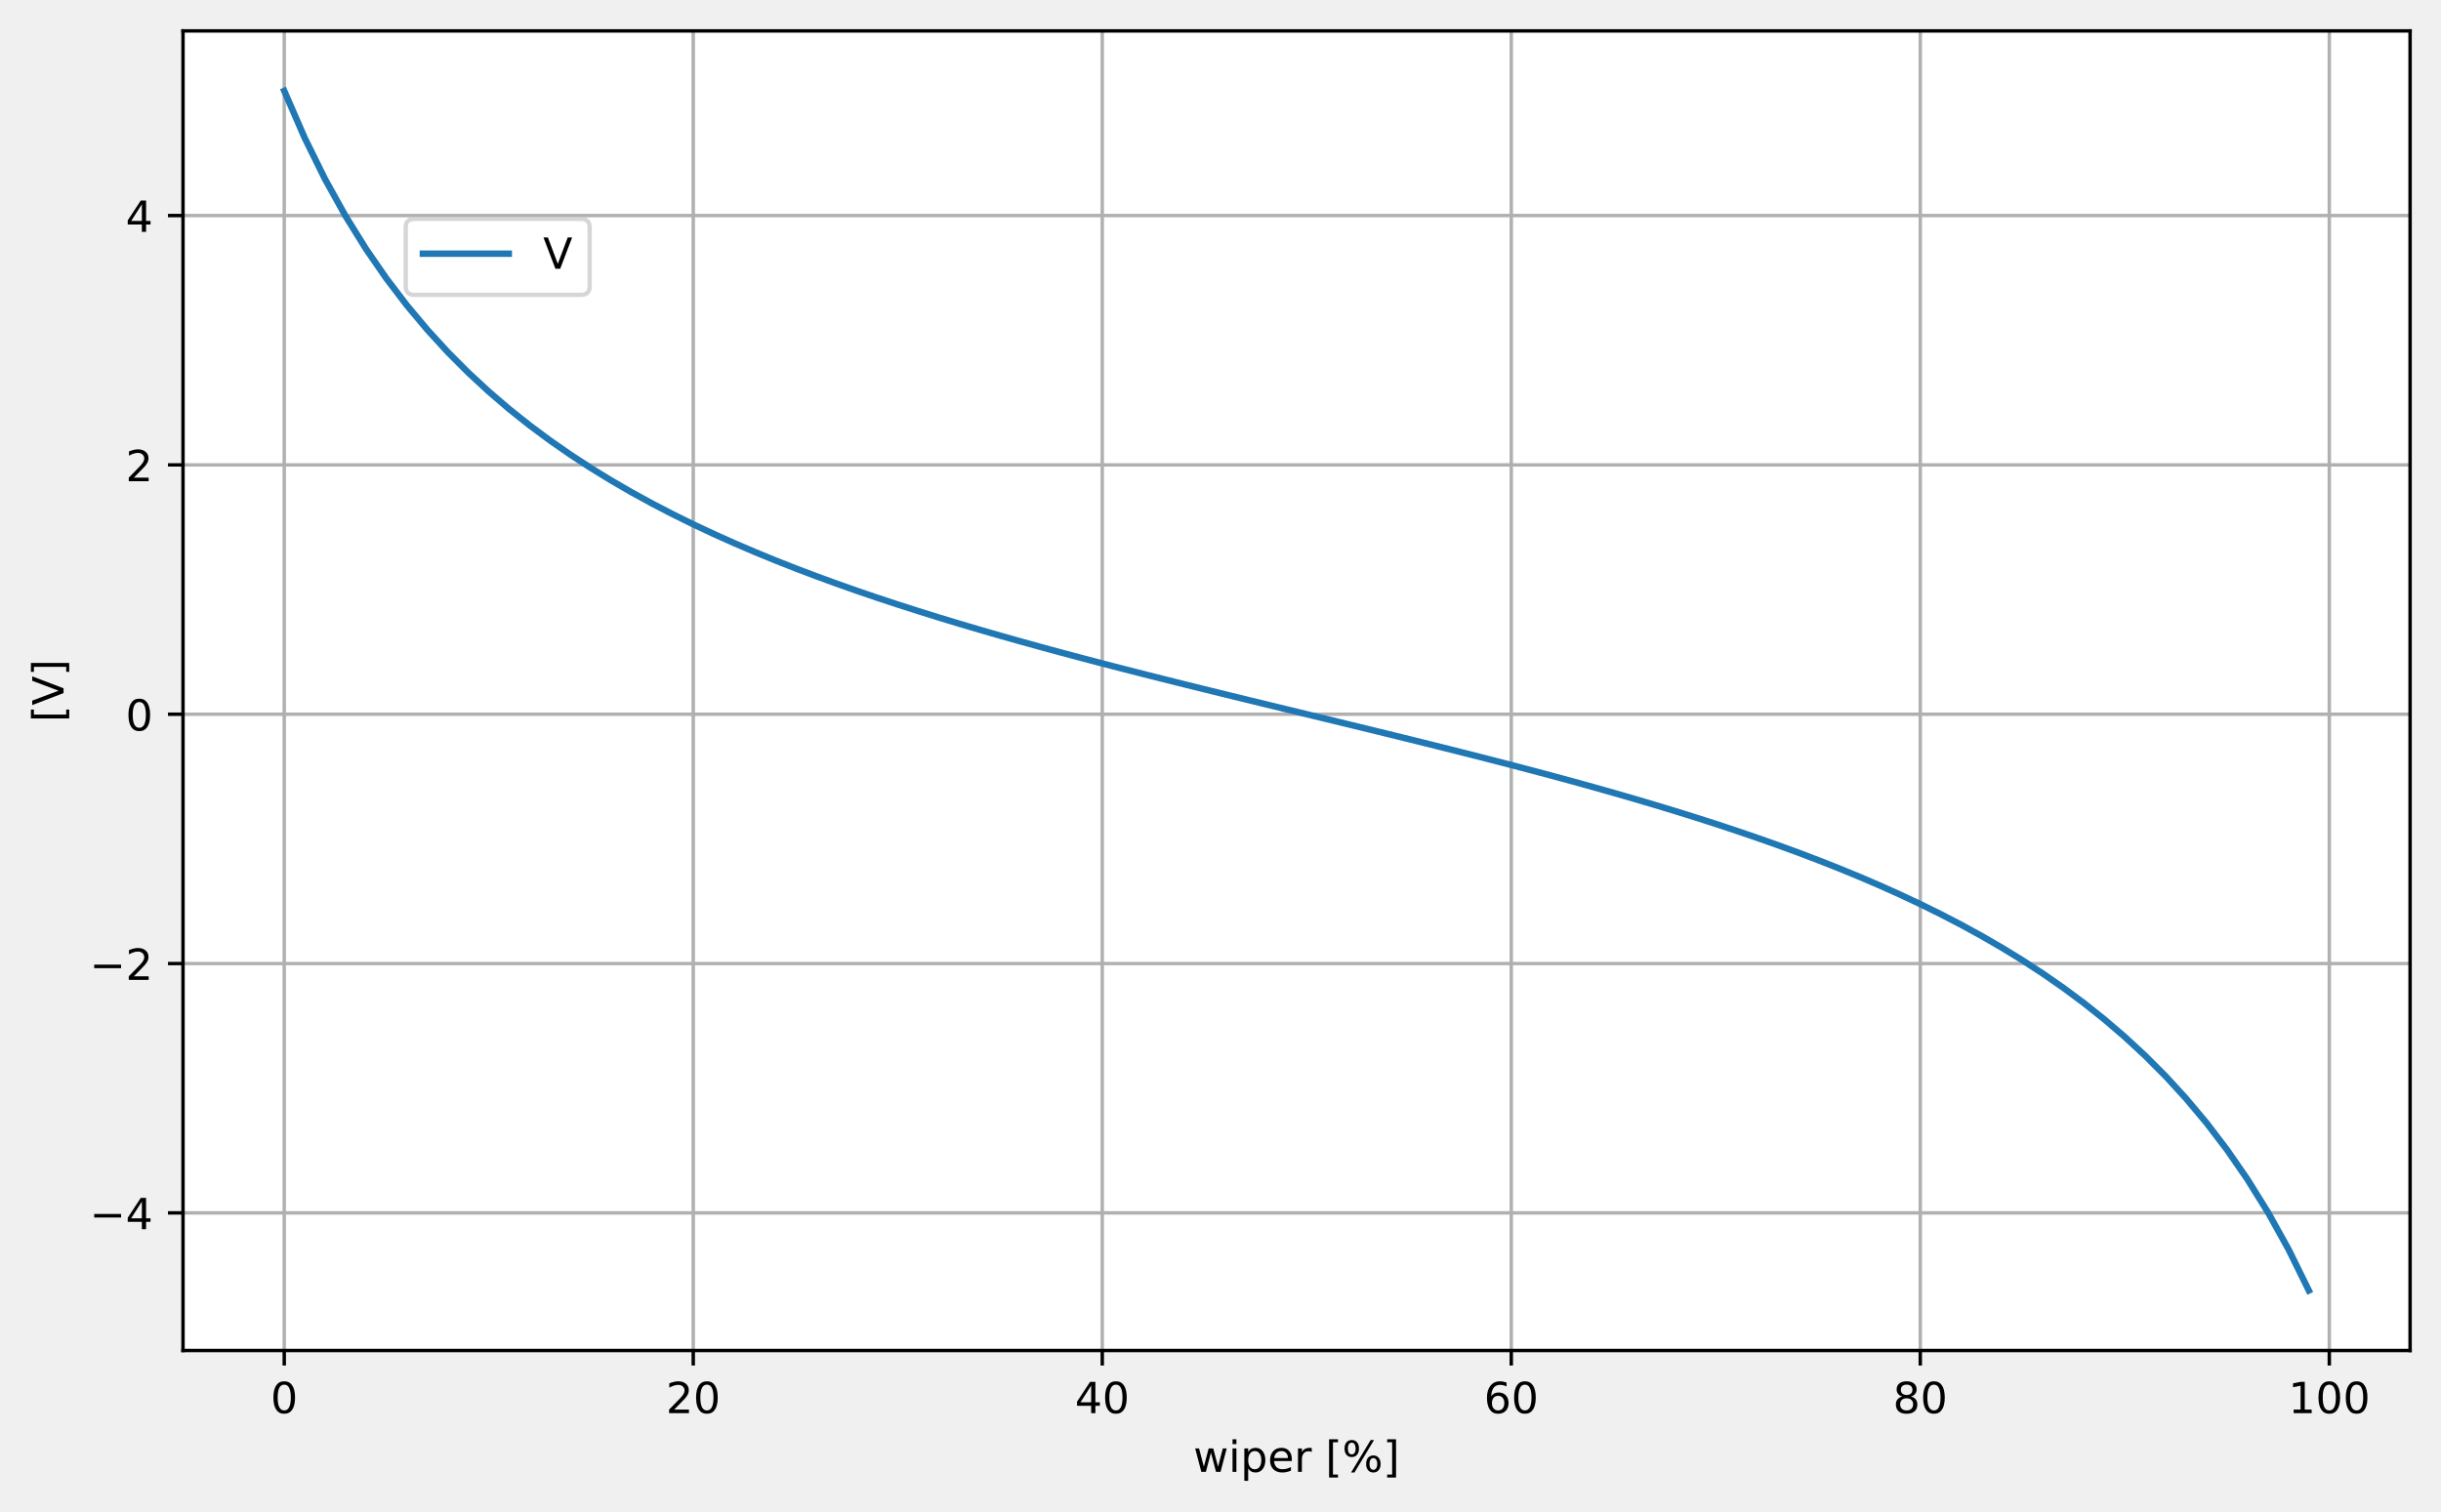
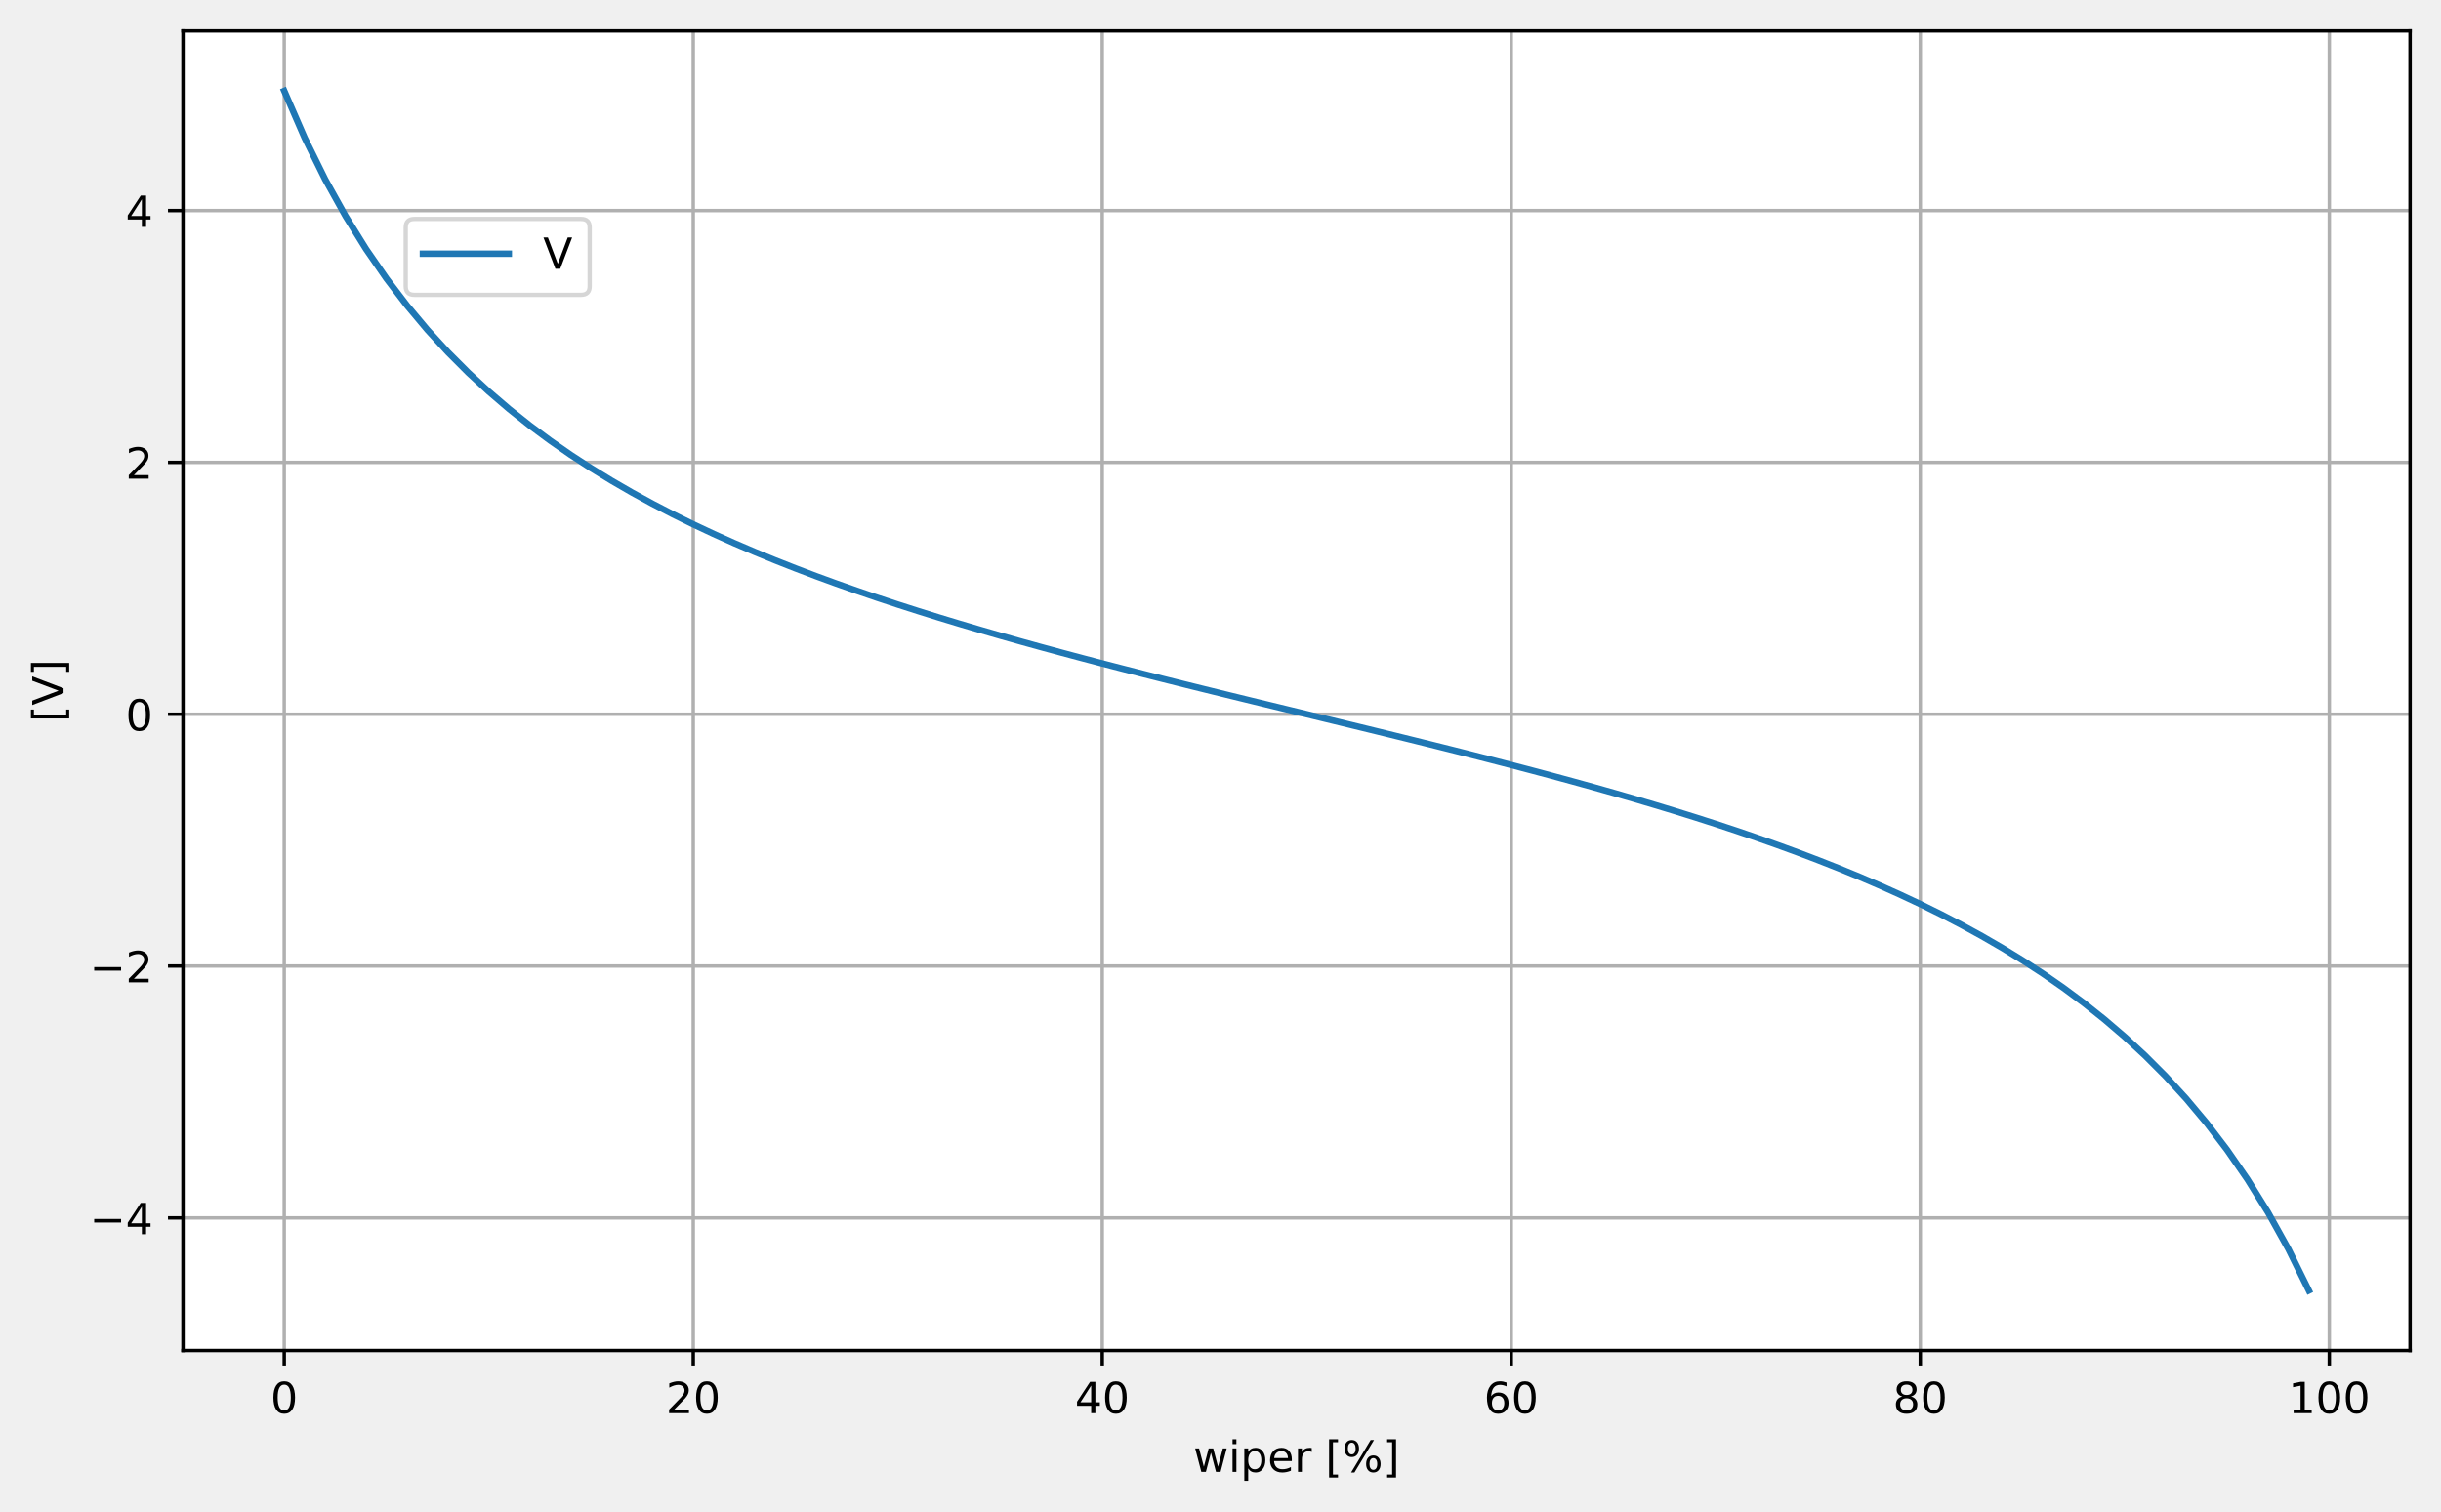
<svg xmlns="http://www.w3.org/2000/svg" xmlns:xlink="http://www.w3.org/1999/xlink" height="352.156pt" version="1.1" viewBox="0 0 568.47 352.156" width="568.47pt">
  <defs>
    <style type="text/css">*{stroke-linecap:butt;stroke-linejoin:round;}</style>
  </defs>
  <g id="figure_1">
    <g id="patch_1">
      <path d="M 0 352.156  L 568.47 352.156  L 568.47 0  L 0 0  z " style="fill:none;" />
    </g>
    <g id="axes_1">
      <g id="patch_2">
        <path d="M 42.62 314.6  L 561.27 314.6  L 561.27 7.2  L 42.62 7.2  z " style="fill:#ffffff;" />
      </g>
      <g id="matplotlib.axis_1">
        <g id="xtick_1">
          <g id="line2d_1">
-             <path clip-path="url(#p58090f0094)" d="M 66.195 314.6  L 66.195 7.2  " style="fill:none;stroke:#b0b0b0;stroke-linecap:square;stroke-width:0.8;" />
+             <path clip-path="url(#pe242bab4f4)" d="M 66.195 314.6  L 66.195 7.2  " style="fill:none;stroke:#b0b0b0;stroke-linecap:square;stroke-width:0.8;" />
          </g>
          <g id="line2d_2">
            <defs>
-               <path d="M 0 0  L 0 3.5  " id="m404faaa663" style="stroke:#000000;stroke-width:0.8;" />
-             </defs>
-             <g>
-               <use style="stroke:#000000;stroke-width:0.8;" x="66.195" xlink:href="#m404faaa663" y="314.6" />
+               <path d="M 0 0  L 0 3.5  " id="m3df165bf20" style="stroke:#000000;stroke-width:0.8;" />
+             </defs>
+             <g>
+               <use style="stroke:#000000;stroke-width:0.8;" x="66.195" xlink:href="#m3df165bf20" y="314.6" />
            </g>
          </g>
          <g id="text_1">
            <g transform="translate(63.01406 329.1984)scale(0.1 -0.1)">
              <defs>
                <path d="M 31.781 66.406  Q 24.172 66.406 20.328 58.906  Q 16.5 51.422 16.5 36.375  Q 16.5 21.391 20.328 13.891  Q 24.172 6.391 31.781 6.391  Q 39.453 6.391 43.281 13.891  Q 47.125 21.391 47.125 36.375  Q 47.125 51.422 43.281 58.906  Q 39.453 66.406 31.781 66.406  z M 31.781 74.219  Q 44.047 74.219 50.516 64.516  Q 56.984 54.828 56.984 36.375  Q 56.984 17.969 50.516 8.266  Q 44.047 -1.422 31.781 -1.422  Q 19.531 -1.422 13.062 8.266  Q 6.594 17.969 6.594 36.375  Q 6.594 54.828 13.062 64.516  Q 19.531 74.219 31.781 74.219  z " id="DejaVuSans-48" />
              </defs>
              <use xlink:href="#DejaVuSans-48" />
            </g>
          </g>
        </g>
        <g id="xtick_2">
          <g id="line2d_3">
-             <path clip-path="url(#p58090f0094)" d="M 161.448 314.6  L 161.448 7.2  " style="fill:none;stroke:#b0b0b0;stroke-linecap:square;stroke-width:0.8;" />
+             <path clip-path="url(#pe242bab4f4)" d="M 161.448 314.6  L 161.448 7.2  " style="fill:none;stroke:#b0b0b0;stroke-linecap:square;stroke-width:0.8;" />
          </g>
          <g id="line2d_4">
            <g>
-               <use style="stroke:#000000;stroke-width:0.8;" x="161.448" xlink:href="#m404faaa663" y="314.6" />
+               <use style="stroke:#000000;stroke-width:0.8;" x="161.448" xlink:href="#m3df165bf20" y="314.6" />
            </g>
          </g>
          <g id="text_2">
            <g transform="translate(155.0853 329.1984)scale(0.1 -0.1)">
              <defs>
                <path d="M 19.188 8.297  L 53.609 8.297  L 53.609 0  L 7.328 0  L 7.328 8.297  Q 12.938 14.109 22.625 23.891  Q 32.328 33.688 34.812 36.531  Q 39.547 41.844 41.422 45.531  Q 43.312 49.219 43.312 52.781  Q 43.312 58.594 39.234 62.25  Q 35.156 65.922 28.609 65.922  Q 23.969 65.922 18.812 64.312  Q 13.672 62.703 7.812 59.422  L 7.812 69.391  Q 13.766 71.781 18.938 73  Q 24.125 74.219 28.422 74.219  Q 39.75 74.219 46.484 68.547  Q 53.219 62.891 53.219 53.422  Q 53.219 48.922 51.531 44.891  Q 49.859 40.875 45.406 35.406  Q 44.188 33.984 37.641 27.219  Q 31.109 20.453 19.188 8.297  z " id="DejaVuSans-50" />
              </defs>
              <use xlink:href="#DejaVuSans-50" />
              <use x="63.623" xlink:href="#DejaVuSans-48" />
            </g>
          </g>
        </g>
        <g id="xtick_3">
          <g id="line2d_5">
-             <path clip-path="url(#p58090f0094)" d="M 256.7 314.6  L 256.7 7.2  " style="fill:none;stroke:#b0b0b0;stroke-linecap:square;stroke-width:0.8;" />
+             <path clip-path="url(#pe242bab4f4)" d="M 256.7 314.6  L 256.7 7.2  " style="fill:none;stroke:#b0b0b0;stroke-linecap:square;stroke-width:0.8;" />
          </g>
          <g id="line2d_6">
            <g>
-               <use style="stroke:#000000;stroke-width:0.8;" x="256.7" xlink:href="#m404faaa663" y="314.6" />
+               <use style="stroke:#000000;stroke-width:0.8;" x="256.7" xlink:href="#m3df165bf20" y="314.6" />
            </g>
          </g>
          <g id="text_3">
            <g transform="translate(250.3379 329.1984)scale(0.1 -0.1)">
              <defs>
                <path d="M 37.797 64.312  L 12.891 25.391  L 37.797 25.391  z M 35.203 72.906  L 47.609 72.906  L 47.609 25.391  L 58.016 25.391  L 58.016 17.188  L 47.609 17.188  L 47.609 0  L 37.797 0  L 37.797 17.188  L 4.891 17.188  L 4.891 26.703  z " id="DejaVuSans-52" />
              </defs>
              <use xlink:href="#DejaVuSans-52" />
              <use x="63.623" xlink:href="#DejaVuSans-48" />
            </g>
          </g>
        </g>
        <g id="xtick_4">
          <g id="line2d_7">
-             <path clip-path="url(#p58090f0094)" d="M 351.953 314.6  L 351.953 7.2  " style="fill:none;stroke:#b0b0b0;stroke-linecap:square;stroke-width:0.8;" />
+             <path clip-path="url(#pe242bab4f4)" d="M 351.953 314.6  L 351.953 7.2  " style="fill:none;stroke:#b0b0b0;stroke-linecap:square;stroke-width:0.8;" />
          </g>
          <g id="line2d_8">
            <g>
-               <use style="stroke:#000000;stroke-width:0.8;" x="351.953" xlink:href="#m404faaa663" y="314.6" />
+               <use style="stroke:#000000;stroke-width:0.8;" x="351.953" xlink:href="#m3df165bf20" y="314.6" />
            </g>
          </g>
          <g id="text_4">
            <g transform="translate(345.5904 329.1984)scale(0.1 -0.1)">
              <defs>
                <path d="M 33.016 40.375  Q 26.375 40.375 22.484 35.828  Q 18.609 31.297 18.609 23.391  Q 18.609 15.531 22.484 10.953  Q 26.375 6.391 33.016 6.391  Q 39.656 6.391 43.531 10.953  Q 47.406 15.531 47.406 23.391  Q 47.406 31.297 43.531 35.828  Q 39.656 40.375 33.016 40.375  z M 52.594 71.297  L 52.594 62.312  Q 48.875 64.062 45.094 64.984  Q 41.312 65.922 37.594 65.922  Q 27.828 65.922 22.672 59.328  Q 17.531 52.734 16.797 39.406  Q 19.672 43.656 24.016 45.922  Q 28.375 48.188 33.594 48.188  Q 44.578 48.188 50.953 41.516  Q 57.328 34.859 57.328 23.391  Q 57.328 12.156 50.688 5.359  Q 44.047 -1.422 33.016 -1.422  Q 20.359 -1.422 13.672 8.266  Q 6.984 17.969 6.984 36.375  Q 6.984 53.656 15.188 63.938  Q 23.391 74.219 37.203 74.219  Q 40.922 74.219 44.703 73.484  Q 48.484 72.75 52.594 71.297  z " id="DejaVuSans-54" />
              </defs>
              <use xlink:href="#DejaVuSans-54" />
              <use x="63.623" xlink:href="#DejaVuSans-48" />
            </g>
          </g>
        </g>
        <g id="xtick_5">
          <g id="line2d_9">
-             <path clip-path="url(#p58090f0094)" d="M 447.205 314.6  L 447.205 7.2  " style="fill:none;stroke:#b0b0b0;stroke-linecap:square;stroke-width:0.8;" />
+             <path clip-path="url(#pe242bab4f4)" d="M 447.205 314.6  L 447.205 7.2  " style="fill:none;stroke:#b0b0b0;stroke-linecap:square;stroke-width:0.8;" />
          </g>
          <g id="line2d_10">
            <g>
-               <use style="stroke:#000000;stroke-width:0.8;" x="447.205" xlink:href="#m404faaa663" y="314.6" />
+               <use style="stroke:#000000;stroke-width:0.8;" x="447.205" xlink:href="#m3df165bf20" y="314.6" />
            </g>
          </g>
          <g id="text_5">
            <g transform="translate(440.8429 329.1984)scale(0.1 -0.1)">
              <defs>
                <path d="M 31.781 34.625  Q 24.75 34.625 20.719 30.859  Q 16.703 27.094 16.703 20.516  Q 16.703 13.922 20.719 10.156  Q 24.75 6.391 31.781 6.391  Q 38.812 6.391 42.859 10.172  Q 46.922 13.969 46.922 20.516  Q 46.922 27.094 42.891 30.859  Q 38.875 34.625 31.781 34.625  z M 21.922 38.812  Q 15.578 40.375 12.031 44.719  Q 8.5 49.078 8.5 55.328  Q 8.5 64.062 14.719 69.141  Q 20.953 74.219 31.781 74.219  Q 42.672 74.219 48.875 69.141  Q 55.078 64.062 55.078 55.328  Q 55.078 49.078 51.531 44.719  Q 48 40.375 41.703 38.812  Q 48.828 37.156 52.797 32.312  Q 56.781 27.484 56.781 20.516  Q 56.781 9.906 50.312 4.234  Q 43.844 -1.422 31.781 -1.422  Q 19.734 -1.422 13.25 4.234  Q 6.781 9.906 6.781 20.516  Q 6.781 27.484 10.781 32.312  Q 14.797 37.156 21.922 38.812  z M 18.312 54.391  Q 18.312 48.734 21.844 45.562  Q 25.391 42.391 31.781 42.391  Q 38.141 42.391 41.719 45.562  Q 45.312 48.734 45.312 54.391  Q 45.312 60.062 41.719 63.234  Q 38.141 66.406 31.781 66.406  Q 25.391 66.406 21.844 63.234  Q 18.312 60.062 18.312 54.391  z " id="DejaVuSans-56" />
              </defs>
              <use xlink:href="#DejaVuSans-56" />
              <use x="63.623" xlink:href="#DejaVuSans-48" />
            </g>
          </g>
        </g>
        <g id="xtick_6">
          <g id="line2d_11">
-             <path clip-path="url(#p58090f0094)" d="M 542.458 314.6  L 542.458 7.2  " style="fill:none;stroke:#b0b0b0;stroke-linecap:square;stroke-width:0.8;" />
+             <path clip-path="url(#pe242bab4f4)" d="M 542.458 314.6  L 542.458 7.2  " style="fill:none;stroke:#b0b0b0;stroke-linecap:square;stroke-width:0.8;" />
          </g>
          <g id="line2d_12">
            <g>
-               <use style="stroke:#000000;stroke-width:0.8;" x="542.458" xlink:href="#m404faaa663" y="314.6" />
+               <use style="stroke:#000000;stroke-width:0.8;" x="542.458" xlink:href="#m3df165bf20" y="314.6" />
            </g>
          </g>
          <g id="text_6">
            <g transform="translate(532.9142 329.1984)scale(0.1 -0.1)">
              <defs>
                <path d="M 12.406 8.297  L 28.516 8.297  L 28.516 63.922  L 10.984 60.406  L 10.984 69.391  L 28.422 72.906  L 38.281 72.906  L 38.281 8.297  L 54.391 8.297  L 54.391 0  L 12.406 0  z " id="DejaVuSans-49" />
              </defs>
              <use xlink:href="#DejaVuSans-49" />
              <use x="63.623" xlink:href="#DejaVuSans-48" />
              <use x="127.246" xlink:href="#DejaVuSans-48" />
            </g>
          </g>
        </g>
        <g id="text_7">
          <g transform="translate(277.9195 342.8766)scale(0.1 -0.1)">
            <defs>
              <path d="M 4.203 54.688  L 13.188 54.688  L 24.422 12.016  L 35.594 54.688  L 46.188 54.688  L 57.422 12.016  L 68.609 54.688  L 77.594 54.688  L 63.281 0  L 52.688 0  L 40.922 44.828  L 29.109 0  L 18.5 0  z " id="DejaVuSans-119" />
              <path d="M 9.422 54.688  L 18.406 54.688  L 18.406 0  L 9.422 0  z M 9.422 75.984  L 18.406 75.984  L 18.406 64.594  L 9.422 64.594  z " id="DejaVuSans-105" />
              <path d="M 18.109 8.203  L 18.109 -20.797  L 9.078 -20.797  L 9.078 54.688  L 18.109 54.688  L 18.109 46.391  Q 20.953 51.266 25.266 53.625  Q 29.594 56 35.594 56  Q 45.562 56 51.781 48.094  Q 58.016 40.188 58.016 27.297  Q 58.016 14.406 51.781 6.484  Q 45.562 -1.422 35.594 -1.422  Q 29.594 -1.422 25.266 0.953  Q 20.953 3.328 18.109 8.203  z M 48.688 27.297  Q 48.688 37.203 44.609 42.844  Q 40.531 48.484 33.406 48.484  Q 26.266 48.484 22.188 42.844  Q 18.109 37.203 18.109 27.297  Q 18.109 17.391 22.188 11.75  Q 26.266 6.109 33.406 6.109  Q 40.531 6.109 44.609 11.75  Q 48.688 17.391 48.688 27.297  z " id="DejaVuSans-112" />
              <path d="M 56.203 29.594  L 56.203 25.203  L 14.891 25.203  Q 15.484 15.922 20.484 11.062  Q 25.484 6.203 34.422 6.203  Q 39.594 6.203 44.453 7.469  Q 49.312 8.734 54.109 11.281  L 54.109 2.781  Q 49.266 0.734 44.188 -0.344  Q 39.109 -1.422 33.891 -1.422  Q 20.797 -1.422 13.156 6.188  Q 5.516 13.812 5.516 26.812  Q 5.516 40.234 12.766 48.109  Q 20.016 56 32.328 56  Q 43.359 56 49.781 48.891  Q 56.203 41.797 56.203 29.594  z M 47.219 32.234  Q 47.125 39.594 43.094 43.984  Q 39.062 48.391 32.422 48.391  Q 24.906 48.391 20.391 44.141  Q 15.875 39.891 15.188 32.172  z " id="DejaVuSans-101" />
              <path d="M 41.109 46.297  Q 39.594 47.172 37.812 47.578  Q 36.031 48 33.891 48  Q 26.266 48 22.188 43.047  Q 18.109 38.094 18.109 28.812  L 18.109 0  L 9.078 0  L 9.078 54.688  L 18.109 54.688  L 18.109 46.188  Q 20.953 51.172 25.484 53.578  Q 30.031 56 36.531 56  Q 37.453 56 38.578 55.875  Q 39.703 55.766 41.062 55.516  z " id="DejaVuSans-114" />
              <path id="DejaVuSans-32" />
              <path d="M 8.594 75.984  L 29.297 75.984  L 29.297 69  L 17.578 69  L 17.578 -6.203  L 29.297 -6.203  L 29.297 -13.188  L 8.594 -13.188  z " id="DejaVuSans-91" />
              <path d="M 72.703 32.078  Q 68.453 32.078 66.031 28.469  Q 63.625 24.859 63.625 18.406  Q 63.625 12.062 66.031 8.422  Q 68.453 4.781 72.703 4.781  Q 76.859 4.781 79.266 8.422  Q 81.688 12.062 81.688 18.406  Q 81.688 24.812 79.266 28.438  Q 76.859 32.078 72.703 32.078  z M 72.703 38.281  Q 80.422 38.281 84.953 32.906  Q 89.5 27.547 89.5 18.406  Q 89.5 9.281 84.938 3.922  Q 80.375 -1.422 72.703 -1.422  Q 64.891 -1.422 60.344 3.922  Q 55.812 9.281 55.812 18.406  Q 55.812 27.594 60.375 32.938  Q 64.938 38.281 72.703 38.281  z M 22.312 68.016  Q 18.109 68.016 15.688 64.375  Q 13.281 60.75 13.281 54.391  Q 13.281 47.953 15.672 44.328  Q 18.062 40.719 22.312 40.719  Q 26.562 40.719 28.969 44.328  Q 31.391 47.953 31.391 54.391  Q 31.391 60.688 28.953 64.344  Q 26.516 68.016 22.312 68.016  z M 66.406 74.219  L 74.219 74.219  L 28.609 -1.422  L 20.797 -1.422  z M 22.312 74.219  Q 30.031 74.219 34.609 68.875  Q 39.203 63.531 39.203 54.391  Q 39.203 45.172 34.641 39.844  Q 30.078 34.516 22.312 34.516  Q 14.547 34.516 10.031 39.859  Q 5.516 45.219 5.516 54.391  Q 5.516 63.484 10.047 68.844  Q 14.594 74.219 22.312 74.219  z " id="DejaVuSans-37" />
              <path d="M 30.422 75.984  L 30.422 -13.188  L 9.719 -13.188  L 9.719 -6.203  L 21.391 -6.203  L 21.391 69  L 9.719 69  L 9.719 75.984  z " id="DejaVuSans-93" />
            </defs>
            <use xlink:href="#DejaVuSans-119" />
            <use x="81.787" xlink:href="#DejaVuSans-105" />
            <use x="109.57" xlink:href="#DejaVuSans-112" />
            <use x="173.047" xlink:href="#DejaVuSans-101" />
            <use x="234.57" xlink:href="#DejaVuSans-114" />
            <use x="275.684" xlink:href="#DejaVuSans-32" />
            <use x="307.471" xlink:href="#DejaVuSans-91" />
            <use x="346.484" xlink:href="#DejaVuSans-37" />
            <use x="441.504" xlink:href="#DejaVuSans-93" />
          </g>
        </g>
      </g>
      <g id="matplotlib.axis_2">
        <g id="ytick_1">
          <g id="line2d_13">
-             <path clip-path="url(#p58090f0094)" d="M 42.62 282.545  L 561.27 282.545  " style="fill:none;stroke:#b0b0b0;stroke-linecap:square;stroke-width:0.8;" />
+             <path clip-path="url(#pe242bab4f4)" d="M 42.62 283.708  L 561.27 283.708  " style="fill:none;stroke:#b0b0b0;stroke-linecap:square;stroke-width:0.8;" />
          </g>
          <g id="line2d_14">
            <defs>
-               <path d="M 0 0  L -3.5 0  " id="m1964b8eae8" style="stroke:#000000;stroke-width:0.8;" />
-             </defs>
-             <g>
-               <use style="stroke:#000000;stroke-width:0.8;" x="42.62" xlink:href="#m1964b8eae8" y="282.545" />
+               <path d="M 0 0  L -3.5 0  " id="m6d50583ee4" style="stroke:#000000;stroke-width:0.8;" />
+             </defs>
+             <g>
+               <use style="stroke:#000000;stroke-width:0.8;" x="42.62" xlink:href="#m6d50583ee4" y="283.708" />
            </g>
          </g>
          <g id="text_8">
-             <g transform="translate(20.87813 286.3444)scale(0.1 -0.1)">
+             <g transform="translate(20.87813 287.5072)scale(0.1 -0.1)">
              <defs>
                <path d="M 10.594 35.5  L 73.188 35.5  L 73.188 27.203  L 10.594 27.203  z " id="DejaVuSans-8722" />
              </defs>
              <use xlink:href="#DejaVuSans-8722" />
              <use x="83.789" xlink:href="#DejaVuSans-52" />
            </g>
          </g>
        </g>
        <g id="ytick_2">
          <g id="line2d_15">
-             <path clip-path="url(#p58090f0094)" d="M 42.62 224.462  L 561.27 224.462  " style="fill:none;stroke:#b0b0b0;stroke-linecap:square;stroke-width:0.8;" />
+             <path clip-path="url(#pe242bab4f4)" d="M 42.62 225.043  L 561.27 225.043  " style="fill:none;stroke:#b0b0b0;stroke-linecap:square;stroke-width:0.8;" />
          </g>
          <g id="line2d_16">
            <g>
-               <use style="stroke:#000000;stroke-width:0.8;" x="42.62" xlink:href="#m1964b8eae8" y="224.462" />
+               <use style="stroke:#000000;stroke-width:0.8;" x="42.62" xlink:href="#m6d50583ee4" y="225.043" />
            </g>
          </g>
          <g id="text_9">
-             <g transform="translate(20.87813 228.2612)scale(0.1 -0.1)">
+             <g transform="translate(20.87813 228.8426)scale(0.1 -0.1)">
              <use xlink:href="#DejaVuSans-8722" />
              <use x="83.789" xlink:href="#DejaVuSans-50" />
            </g>
          </g>
        </g>
        <g id="ytick_3">
          <g id="line2d_17">
-             <path clip-path="url(#p58090f0094)" d="M 42.62 166.379  L 561.27 166.379  " style="fill:none;stroke:#b0b0b0;stroke-linecap:square;stroke-width:0.8;" />
+             <path clip-path="url(#pe242bab4f4)" d="M 42.62 166.379  L 561.27 166.379  " style="fill:none;stroke:#b0b0b0;stroke-linecap:square;stroke-width:0.8;" />
          </g>
          <g id="line2d_18">
            <g>
-               <use style="stroke:#000000;stroke-width:0.8;" x="42.62" xlink:href="#m1964b8eae8" y="166.379" />
+               <use style="stroke:#000000;stroke-width:0.8;" x="42.62" xlink:href="#m6d50583ee4" y="166.379" />
            </g>
          </g>
          <g id="text_10">
-             <g transform="translate(29.25781 170.178)scale(0.1 -0.1)">
+             <g transform="translate(29.25781 170.1779)scale(0.1 -0.1)">
              <use xlink:href="#DejaVuSans-48" />
            </g>
          </g>
        </g>
        <g id="ytick_4">
          <g id="line2d_19">
-             <path clip-path="url(#p58090f0094)" d="M 42.62 108.296  L 561.27 108.296  " style="fill:none;stroke:#b0b0b0;stroke-linecap:square;stroke-width:0.8;" />
+             <path clip-path="url(#pe242bab4f4)" d="M 42.62 107.714  L 561.27 107.714  " style="fill:none;stroke:#b0b0b0;stroke-linecap:square;stroke-width:0.8;" />
          </g>
          <g id="line2d_20">
            <g>
-               <use style="stroke:#000000;stroke-width:0.8;" x="42.62" xlink:href="#m1964b8eae8" y="108.296" />
+               <use style="stroke:#000000;stroke-width:0.8;" x="42.62" xlink:href="#m6d50583ee4" y="107.714" />
            </g>
          </g>
          <g id="text_11">
-             <g transform="translate(29.25781 112.0949)scale(0.1 -0.1)">
+             <g transform="translate(29.25781 111.5133)scale(0.1 -0.1)">
              <use xlink:href="#DejaVuSans-50" />
            </g>
          </g>
        </g>
        <g id="ytick_5">
          <g id="line2d_21">
-             <path clip-path="url(#p58090f0094)" d="M 42.62 50.212  L 561.27 50.212  " style="fill:none;stroke:#b0b0b0;stroke-linecap:square;stroke-width:0.8;" />
+             <path clip-path="url(#pe242bab4f4)" d="M 42.62 49.05  L 561.27 49.05  " style="fill:none;stroke:#b0b0b0;stroke-linecap:square;stroke-width:0.8;" />
          </g>
          <g id="line2d_22">
            <g>
-               <use style="stroke:#000000;stroke-width:0.8;" x="42.62" xlink:href="#m1964b8eae8" y="50.212" />
+               <use style="stroke:#000000;stroke-width:0.8;" x="42.62" xlink:href="#m6d50583ee4" y="49.05" />
            </g>
          </g>
          <g id="text_12">
-             <g transform="translate(29.25781 54.0117)scale(0.1 -0.1)">
+             <g transform="translate(29.25781 52.84872)scale(0.1 -0.1)">
              <use xlink:href="#DejaVuSans-52" />
            </g>
          </g>
        </g>
        <g id="text_13">
          <g transform="translate(14.79844 168.2219)rotate(-90)scale(0.1 -0.1)">
            <defs>
              <path d="M 28.609 0  L 0.781 72.906  L 11.078 72.906  L 34.188 11.531  L 57.328 72.906  L 67.578 72.906  L 39.797 0  z " id="DejaVuSans-86" />
            </defs>
            <use xlink:href="#DejaVuSans-91" />
            <use x="39.014" xlink:href="#DejaVuSans-86" />
            <use x="107.422" xlink:href="#DejaVuSans-93" />
          </g>
        </g>
      </g>
      <g id="line2d_23">
-         <path clip-path="url(#p58090f0094)" d="M 66.195 21.173  L 70.958 32.132  L 75.721 41.782  L 80.483 50.349  L 85.246 58.01  L 90.008 64.906  L 94.771 71.149  L 99.534 76.832  L 104.296 82.031  L 109.059 86.807  L 113.822 91.214  L 118.584 95.295  L 123.347 99.089  L 128.109 102.626  L 132.872 105.936  L 137.635 109.041  L 142.397 111.963  L 147.16 114.72  L 151.923 117.327  L 156.685 119.799  L 161.448 122.147  L 166.21 124.384  L 170.973 126.519  L 175.736 128.56  L 180.498 130.517  L 185.261 132.395  L 190.024 134.202  L 194.786 135.943  L 199.549 137.623  L 204.311 139.249  L 209.074 140.823  L 213.837 142.351  L 218.599 143.836  L 223.362 145.281  L 228.125 146.69  L 232.887 148.067  L 237.65 149.413  L 242.412 150.732  L 247.175 152.026  L 251.938 153.297  L 256.7 154.548  L 261.463 155.781  L 266.226 156.998  L 270.988 158.2  L 275.751 159.391  L 280.513 160.571  L 285.276 161.743  L 290.039 162.908  L 294.801 164.068  L 299.564 165.225  L 304.327 166.379  L 309.089 167.534  L 313.852 168.691  L 318.615 169.851  L 323.377 171.016  L 328.14 172.188  L 332.902 173.368  L 337.665 174.559  L 342.428 175.761  L 347.19 176.978  L 351.953 178.211  L 356.716 179.462  L 361.478 180.733  L 366.241 182.027  L 371.003 183.346  L 375.766 184.692  L 380.529 186.069  L 385.291 187.478  L 390.054 188.923  L 394.817 190.408  L 399.579 191.936  L 404.342 193.51  L 409.104 195.136  L 413.867 196.816  L 418.63 198.557  L 423.392 200.364  L 428.155 202.242  L 432.918 204.199  L 437.68 206.24  L 442.443 208.375  L 447.205 210.612  L 451.968 212.96  L 456.731 215.432  L 461.493 218.039  L 466.256 220.796  L 471.019 223.718  L 475.781 226.823  L 480.544 230.133  L 485.306 233.67  L 490.069 237.464  L 494.832 241.545  L 499.594 245.952  L 504.357 250.728  L 509.12 255.927  L 513.882 261.61  L 518.645 267.853  L 523.407 274.749  L 528.17 282.41  L 532.933 290.977  L 537.695 300.627  " style="fill:none;stroke:#1f77b4;stroke-linecap:square;stroke-width:1.5;" />
+         <path clip-path="url(#pe242bab4f4)" d="M 66.195 21.173  L 70.958 32.132  L 75.721 41.782  L 80.483 50.349  L 85.246 58.01  L 90.008 64.905  L 94.771 71.149  L 99.534 76.832  L 104.296 82.03  L 109.059 86.807  L 113.822 91.214  L 118.584 95.295  L 123.347 99.088  L 128.109 102.626  L 132.872 105.936  L 137.635 109.041  L 142.397 111.963  L 147.16 114.72  L 151.923 117.327  L 156.685 119.798  L 161.448 122.147  L 166.21 124.384  L 170.973 126.519  L 175.736 128.56  L 180.498 130.517  L 185.261 132.395  L 190.024 134.202  L 194.786 135.943  L 199.549 137.623  L 204.311 139.249  L 209.074 140.823  L 213.837 142.351  L 218.599 143.836  L 223.362 145.281  L 228.125 146.69  L 232.887 148.067  L 237.65 149.413  L 242.412 150.732  L 247.175 152.025  L 251.938 153.297  L 256.7 154.548  L 261.463 155.781  L 266.226 156.997  L 270.988 158.2  L 275.751 159.391  L 280.513 160.571  L 285.276 161.743  L 290.039 162.908  L 294.801 164.068  L 299.564 165.224  L 304.327 166.379  L 309.089 167.534  L 313.852 168.691  L 318.615 169.851  L 323.377 171.016  L 328.14 172.188  L 332.902 173.368  L 337.665 174.559  L 342.428 175.761  L 347.19 176.978  L 351.953 178.211  L 356.716 179.462  L 361.478 180.733  L 366.241 182.027  L 371.003 183.346  L 375.766 184.692  L 380.529 186.068  L 385.291 187.478  L 390.054 188.923  L 394.817 190.408  L 399.579 191.936  L 404.342 193.51  L 409.104 195.136  L 413.867 196.816  L 418.63 198.557  L 423.392 200.364  L 428.155 202.242  L 432.918 204.199  L 437.68 206.24  L 442.443 208.375  L 447.205 210.612  L 451.968 212.96  L 456.731 215.432  L 461.493 218.039  L 466.256 220.796  L 471.019 223.718  L 475.781 226.823  L 480.544 230.133  L 485.306 233.67  L 490.069 237.464  L 494.832 241.545  L 499.594 245.952  L 504.357 250.728  L 509.12 255.927  L 513.882 261.61  L 518.645 267.853  L 523.407 274.749  L 528.17 282.41  L 532.933 290.977  L 537.695 300.627  " style="fill:none;stroke:#1f77b4;stroke-linecap:square;stroke-width:1.5;" />
      </g>
      <g id="patch_3">
        <path d="M 42.62 314.6  L 42.62 7.2  " style="fill:none;stroke:#000000;stroke-linecap:square;stroke-linejoin:miter;stroke-width:0.8;" />
      </g>
      <g id="patch_4">
        <path d="M 561.27 314.6  L 561.27 7.2  " style="fill:none;stroke:#000000;stroke-linecap:square;stroke-linejoin:miter;stroke-width:0.8;" />
      </g>
      <g id="patch_5">
        <path d="M 42.62 314.6  L 561.27 314.6  " style="fill:none;stroke:#000000;stroke-linecap:square;stroke-linejoin:miter;stroke-width:0.8;" />
      </g>
      <g id="patch_6">
        <path d="M 42.62 7.2  L 561.27 7.2  " style="fill:none;stroke:#000000;stroke-linecap:square;stroke-linejoin:miter;stroke-width:0.8;" />
      </g>
      <g id="legend_1">
        <g id="patch_7">
          <path d="M 96.485 68.68  L 135.326 68.68  Q 137.326 68.68 137.326 66.68  L 137.326 53.002  Q 137.326 51.002 135.326 51.002  L 96.485 51.002  Q 94.485 51.002 94.485 53.002  L 94.485 66.68  Q 94.485 68.68 96.485 68.68  z " style="fill:#ffffff;opacity:0.8;stroke:#cccccc;stroke-linejoin:miter;" />
        </g>
        <g id="line2d_24">
          <path d="M 98.485 59.1  L 118.485 59.1  " style="fill:none;stroke:#1f77b4;stroke-linecap:square;stroke-width:1.5;" />
        </g>
        <g id="line2d_25" />
        <g id="text_14">
          <g transform="translate(126.4853 62.60031)scale(0.1 -0.1)">
            <use xlink:href="#DejaVuSans-86" />
          </g>
        </g>
      </g>
    </g>
  </g>
  <defs>
-     <clipPath id="p58090f0094">
+     <clipPath id="pe242bab4f4">
      <rect height="307.4" width="518.65" x="42.62" y="7.2" />
    </clipPath>
  </defs>
</svg>
